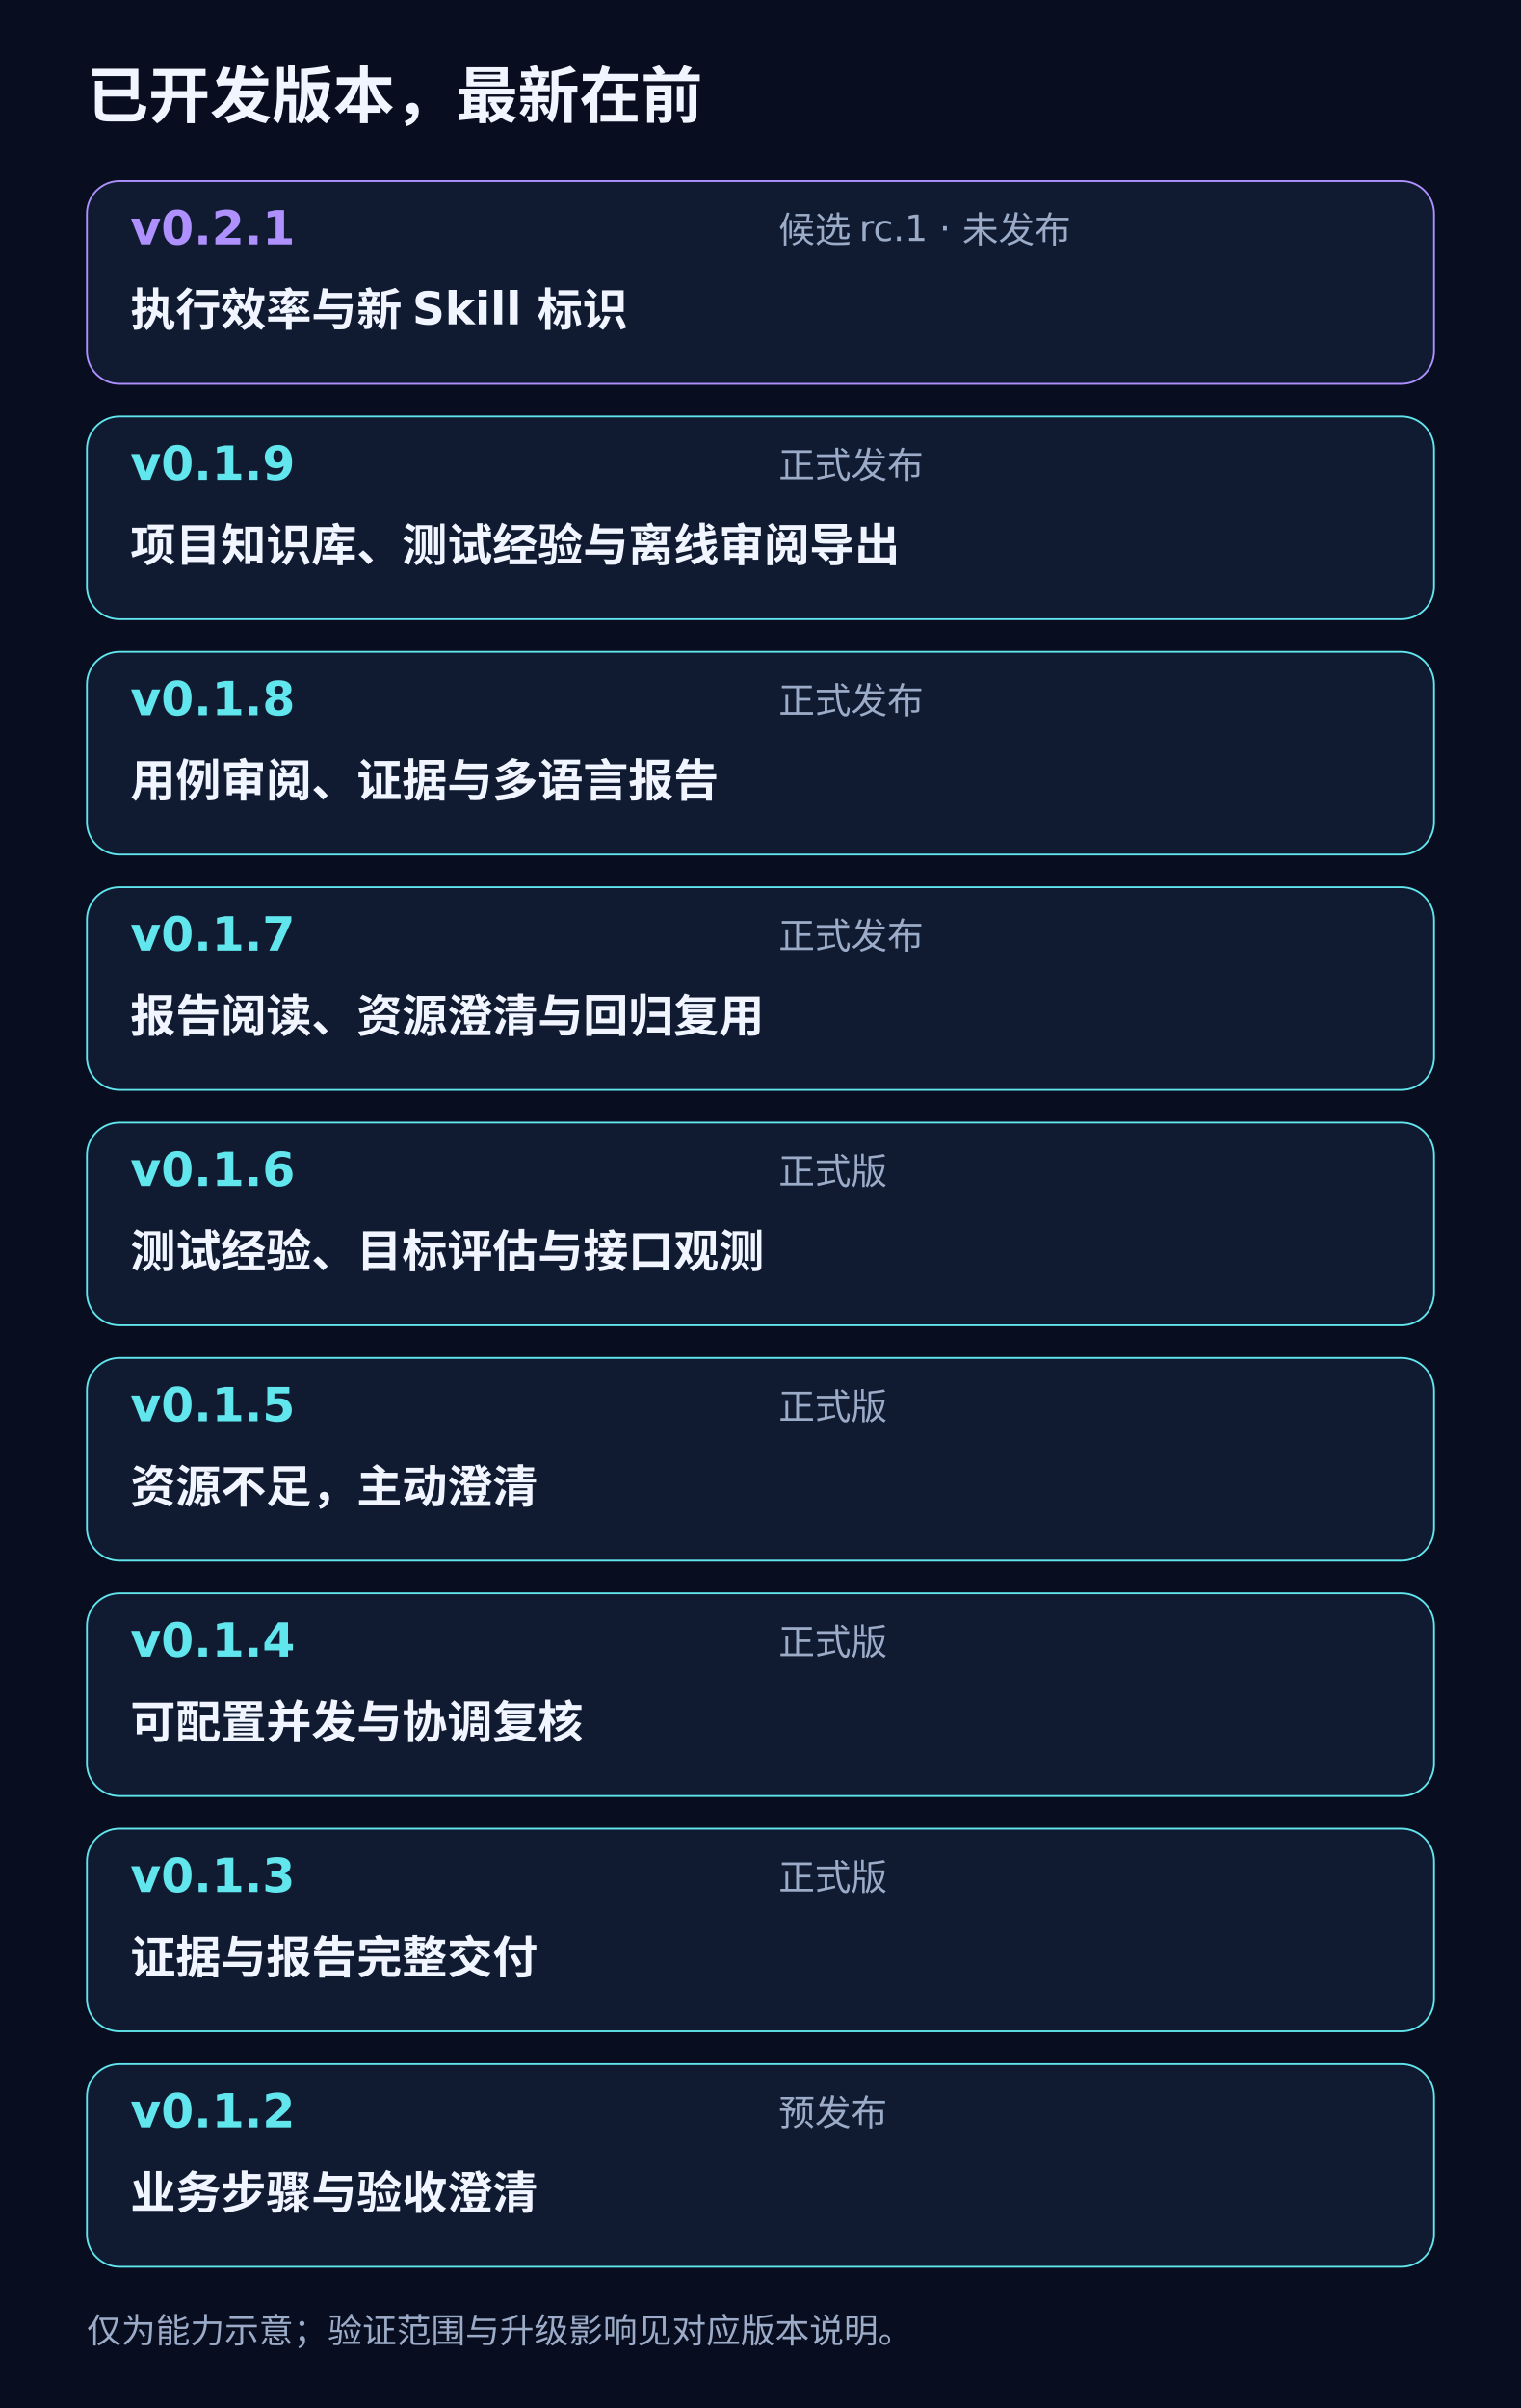
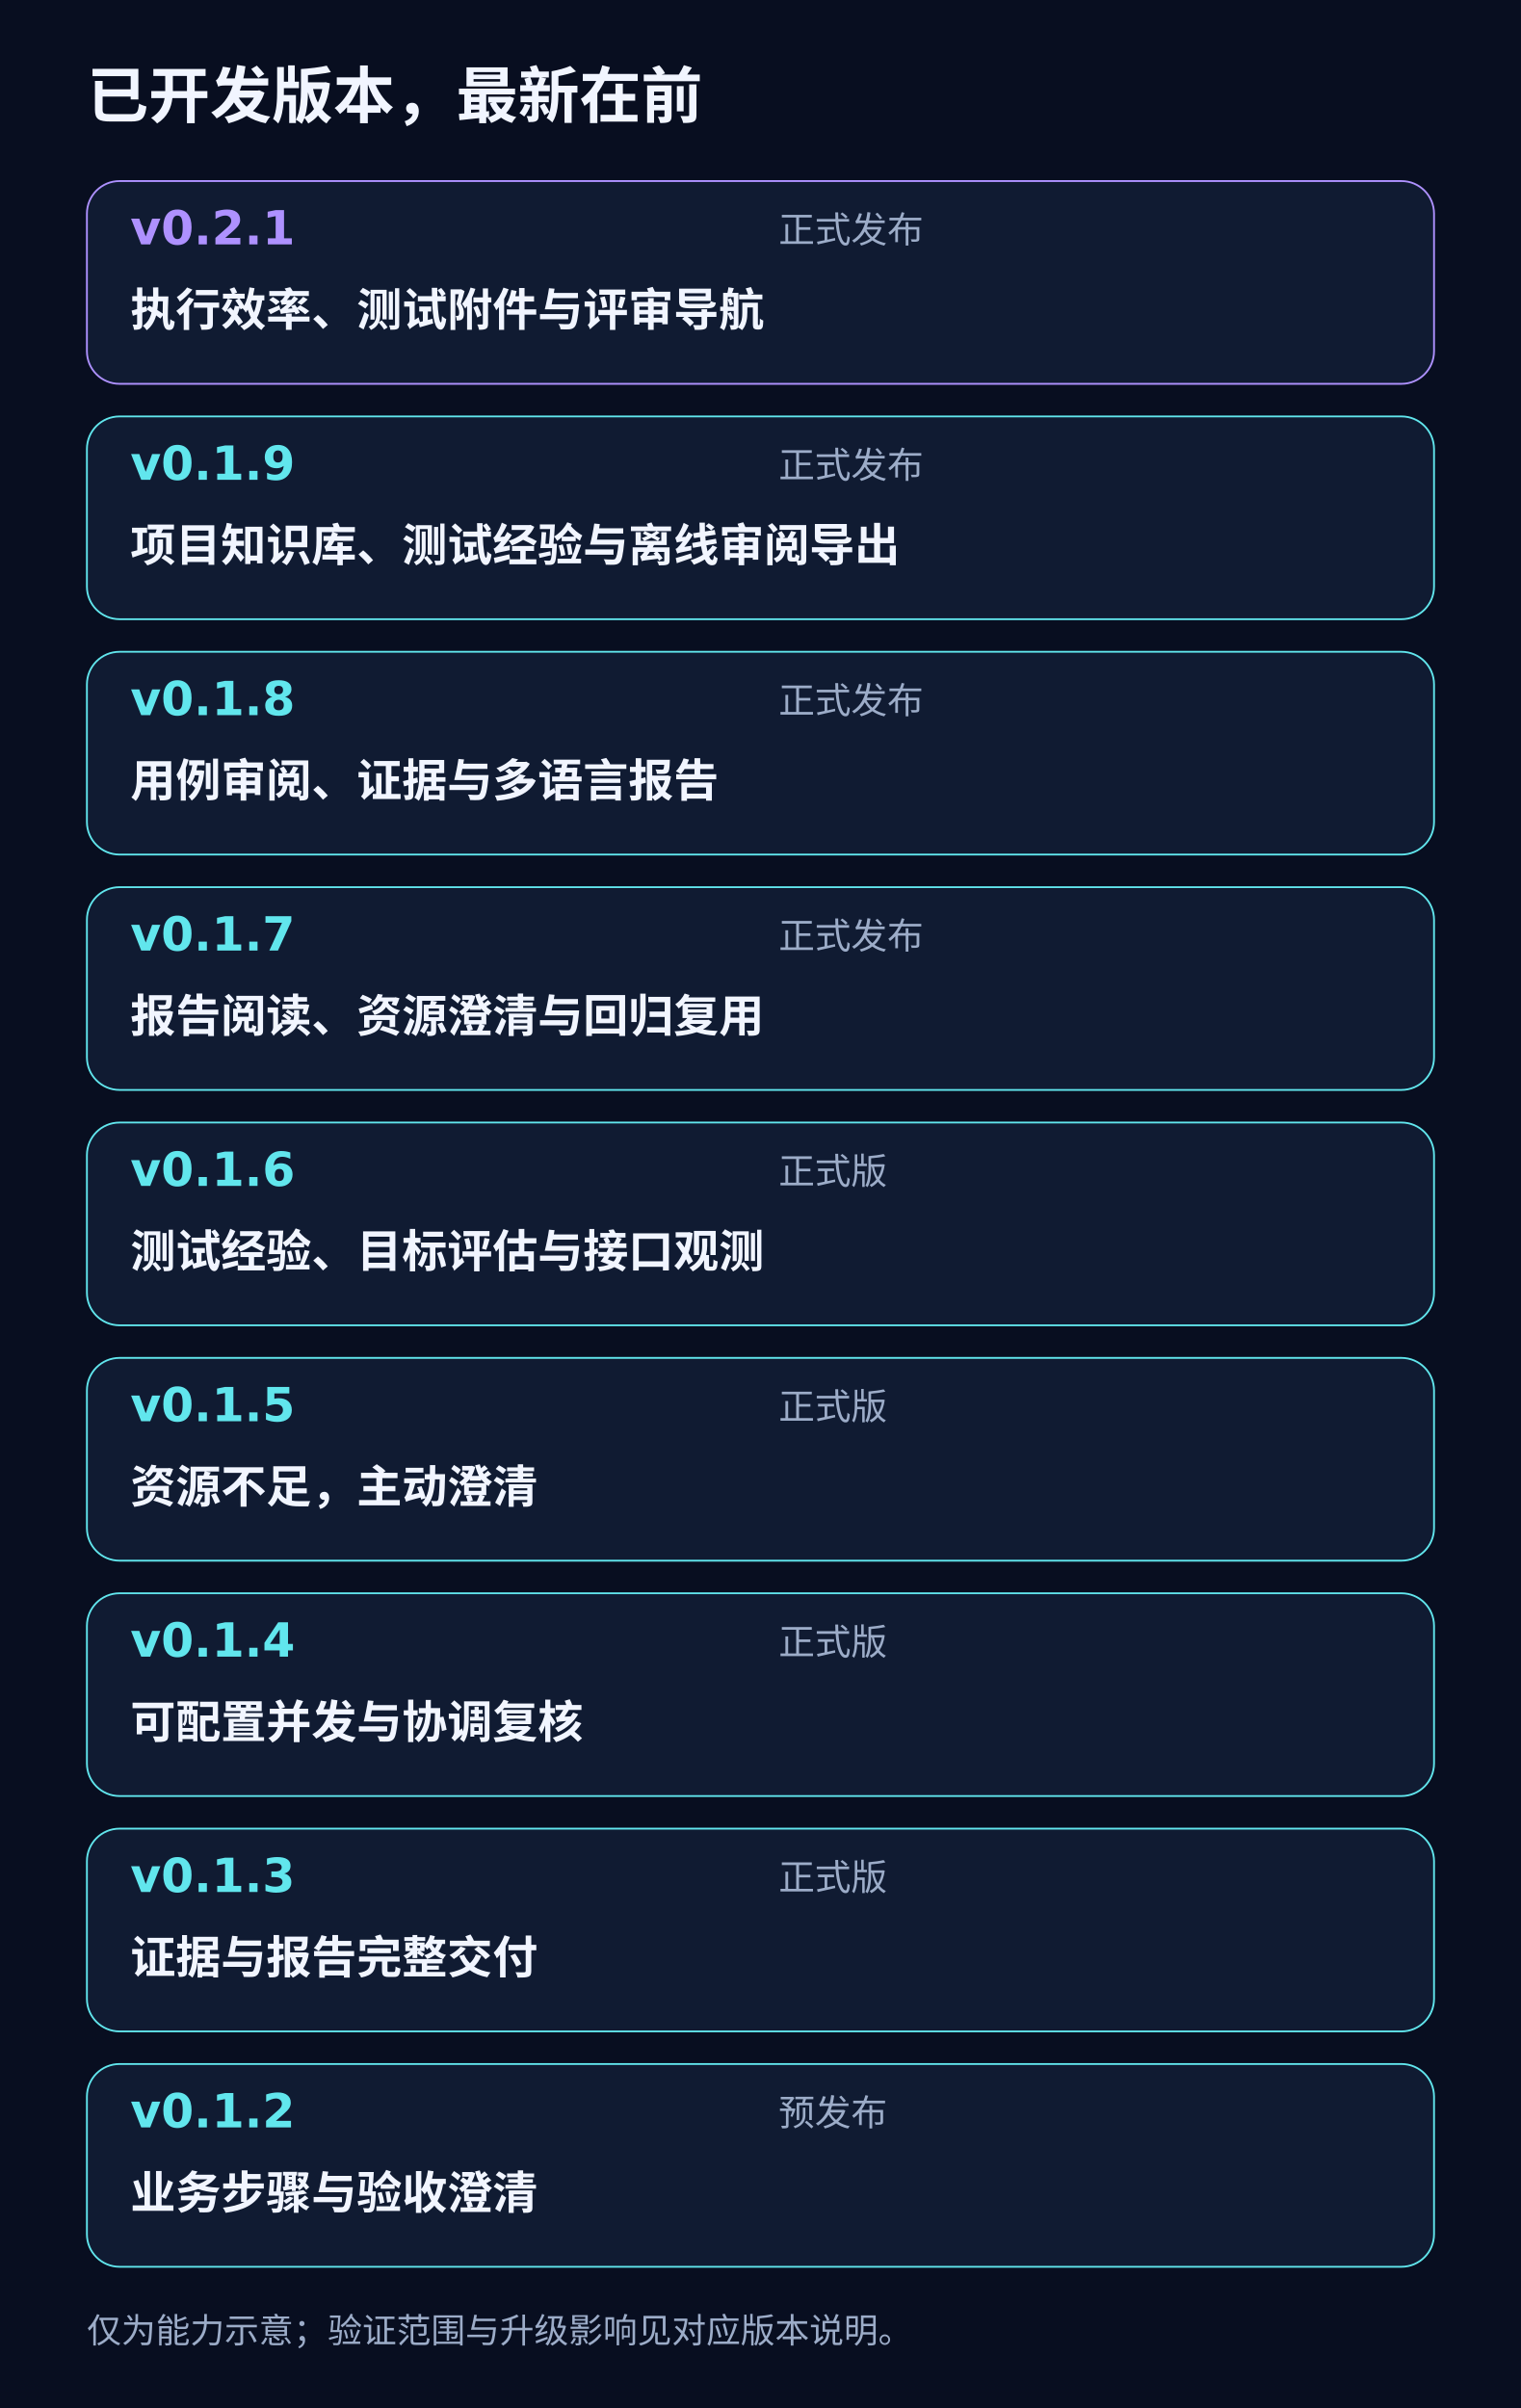
<svg xmlns="http://www.w3.org/2000/svg" width="840" height="1330" viewBox="0 0 840 1330" role="img" aria-label="版本演变 — 最新版本在前">
  <defs>
    <linearGradient id="g">
      <stop stop-color="#61e6ed" />
      <stop offset="1" stop-color="#ae91ff" />
    </linearGradient>
    <marker id="arrow" markerWidth="8" markerHeight="8" refX="7" refY="4" orient="auto">
      <path d="M0,0 L8,4 L0,8" fill="#61e6ed" />
    </marker>
  </defs>
  <g font-family="DejaVu Sans, Noto Sans CJK SC, sans-serif">
    <rect x="0" y="0" width="840" height="1330" rx="0" fill="#080e20" stroke="#080e20" />
    <path d="M0,2 H840" stroke="url(#g)" stroke-width="4" />
    <text x="48" y="65" font-size="34" fill="#f1f5ff" font-weight="700">已开发版本，最新在前</text>
    <rect x="48" y="100" width="744" height="112" rx="18" fill="#101b32" stroke="#ae91ff" />
    <text x="72" y="135" font-size="26" fill="#ae91ff" font-weight="700">v0.2.1</text>
-     <text x="430" y="134" font-size="20" fill="#9cacc8" font-weight="400">候选 rc.1 · 未发布</text>
-     <text x="72" y="180" font-size="25" fill="#f1f5ff" font-weight="700">执行效率与新 Skill 标识</text>
+     <text x="430" y="134" font-size="20" fill="#9cacc8" font-weight="400">正式发布</text>
+     <text x="72" y="180" font-size="25" fill="#f1f5ff" font-weight="700">执行效率、测试附件与评审导航</text>
    <rect x="48" y="230" width="744" height="112" rx="18" fill="#101b32" stroke="#61e6ed" />
    <text x="72" y="265" font-size="26" fill="#61e6ed" font-weight="700">v0.1.9</text>
    <text x="430" y="264" font-size="20" fill="#9cacc8" font-weight="400">正式发布</text>
    <text x="72" y="310" font-size="25" fill="#f1f5ff" font-weight="700">项目知识库、测试经验与离线审阅导出</text>
    <rect x="48" y="360" width="744" height="112" rx="18" fill="#101b32" stroke="#61e6ed" />
    <text x="72" y="395" font-size="26" fill="#61e6ed" font-weight="700">v0.1.8</text>
    <text x="430" y="394" font-size="20" fill="#9cacc8" font-weight="400">正式发布</text>
    <text x="72" y="440" font-size="25" fill="#f1f5ff" font-weight="700">用例审阅、证据与多语言报告</text>
    <rect x="48" y="490" width="744" height="112" rx="18" fill="#101b32" stroke="#61e6ed" />
    <text x="72" y="525" font-size="26" fill="#61e6ed" font-weight="700">v0.1.7</text>
    <text x="430" y="524" font-size="20" fill="#9cacc8" font-weight="400">正式发布</text>
    <text x="72" y="570" font-size="25" fill="#f1f5ff" font-weight="700">报告阅读、资源澄清与回归复用</text>
    <rect x="48" y="620" width="744" height="112" rx="18" fill="#101b32" stroke="#61e6ed" />
    <text x="72" y="655" font-size="26" fill="#61e6ed" font-weight="700">v0.1.6</text>
    <text x="430" y="654" font-size="20" fill="#9cacc8" font-weight="400">正式版</text>
    <text x="72" y="700" font-size="25" fill="#f1f5ff" font-weight="700">测试经验、目标评估与接口观测</text>
    <rect x="48" y="750" width="744" height="112" rx="18" fill="#101b32" stroke="#61e6ed" />
    <text x="72" y="785" font-size="26" fill="#61e6ed" font-weight="700">v0.1.5</text>
    <text x="430" y="784" font-size="20" fill="#9cacc8" font-weight="400">正式版</text>
    <text x="72" y="830" font-size="25" fill="#f1f5ff" font-weight="700">资源不足，主动澄清</text>
    <rect x="48" y="880" width="744" height="112" rx="18" fill="#101b32" stroke="#61e6ed" />
    <text x="72" y="915" font-size="26" fill="#61e6ed" font-weight="700">v0.1.4</text>
    <text x="430" y="914" font-size="20" fill="#9cacc8" font-weight="400">正式版</text>
    <text x="72" y="960" font-size="25" fill="#f1f5ff" font-weight="700">可配置并发与协调复核</text>
    <rect x="48" y="1010" width="744" height="112" rx="18" fill="#101b32" stroke="#61e6ed" />
    <text x="72" y="1045" font-size="26" fill="#61e6ed" font-weight="700">v0.1.3</text>
    <text x="430" y="1044" font-size="20" fill="#9cacc8" font-weight="400">正式版</text>
    <text x="72" y="1090" font-size="25" fill="#f1f5ff" font-weight="700">证据与报告完整交付</text>
    <rect x="48" y="1140" width="744" height="112" rx="18" fill="#101b32" stroke="#61e6ed" />
    <text x="72" y="1175" font-size="26" fill="#61e6ed" font-weight="700">v0.1.2</text>
    <text x="430" y="1174" font-size="20" fill="#9cacc8" font-weight="400">预发布</text>
    <text x="72" y="1220" font-size="25" fill="#f1f5ff" font-weight="700">业务步骤与验收澄清</text>
    <text x="48" y="1294" font-size="19" fill="#9cacc8" font-weight="400">仅为能力示意；验证范围与升级影响见对应版本说明。</text>
  </g>
</svg>
